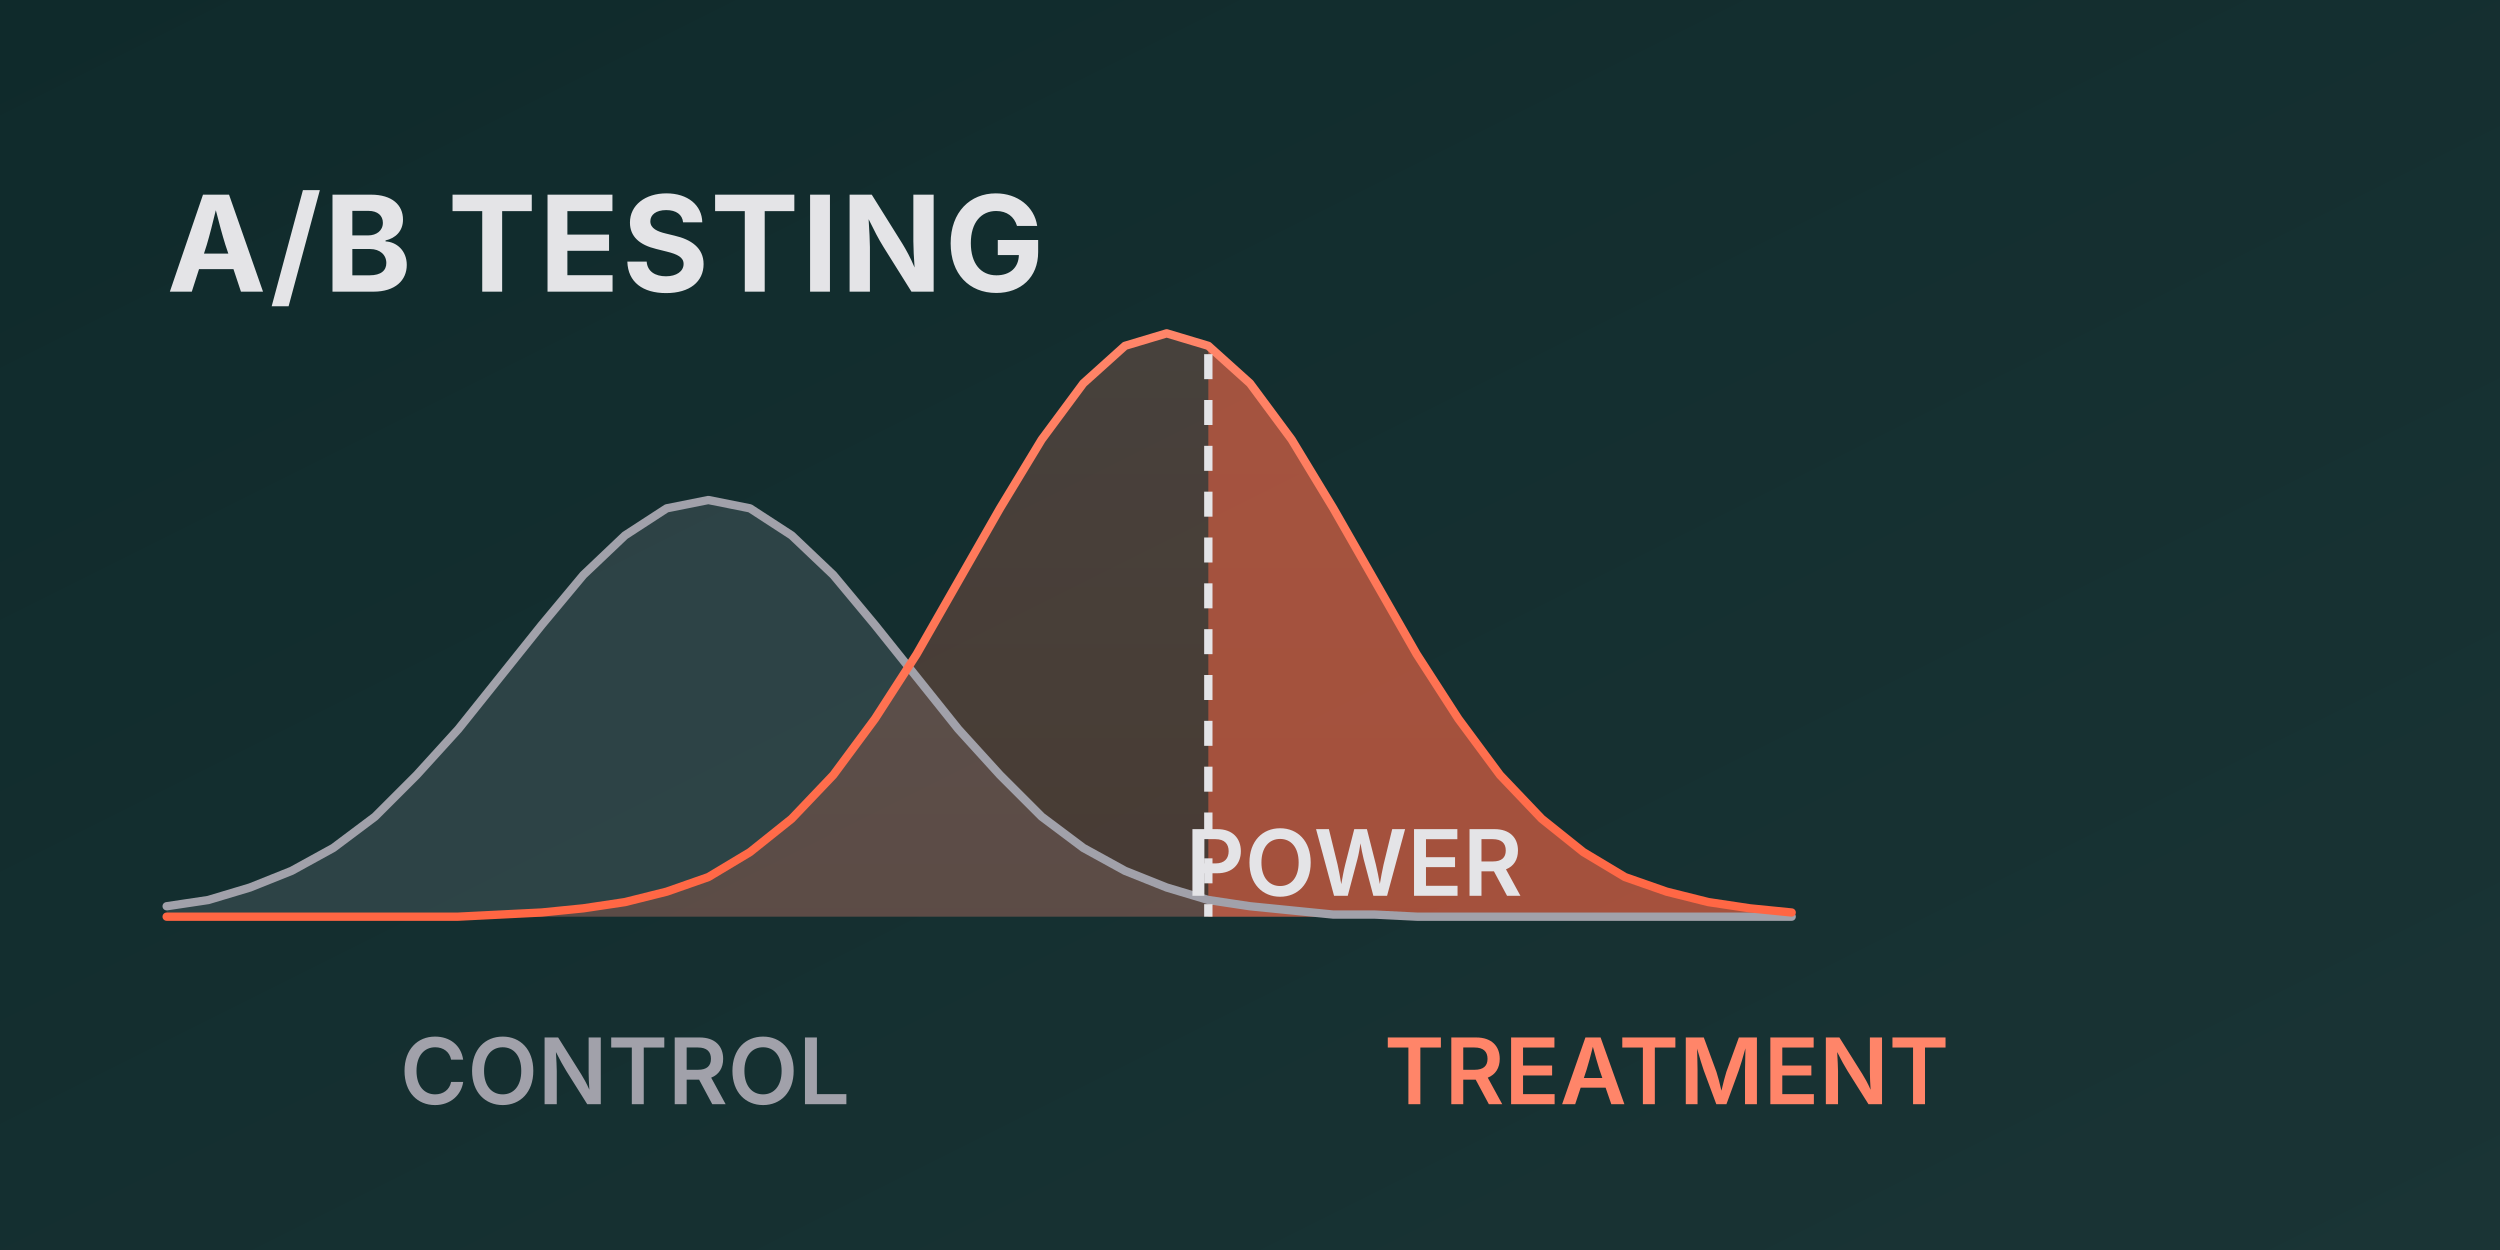
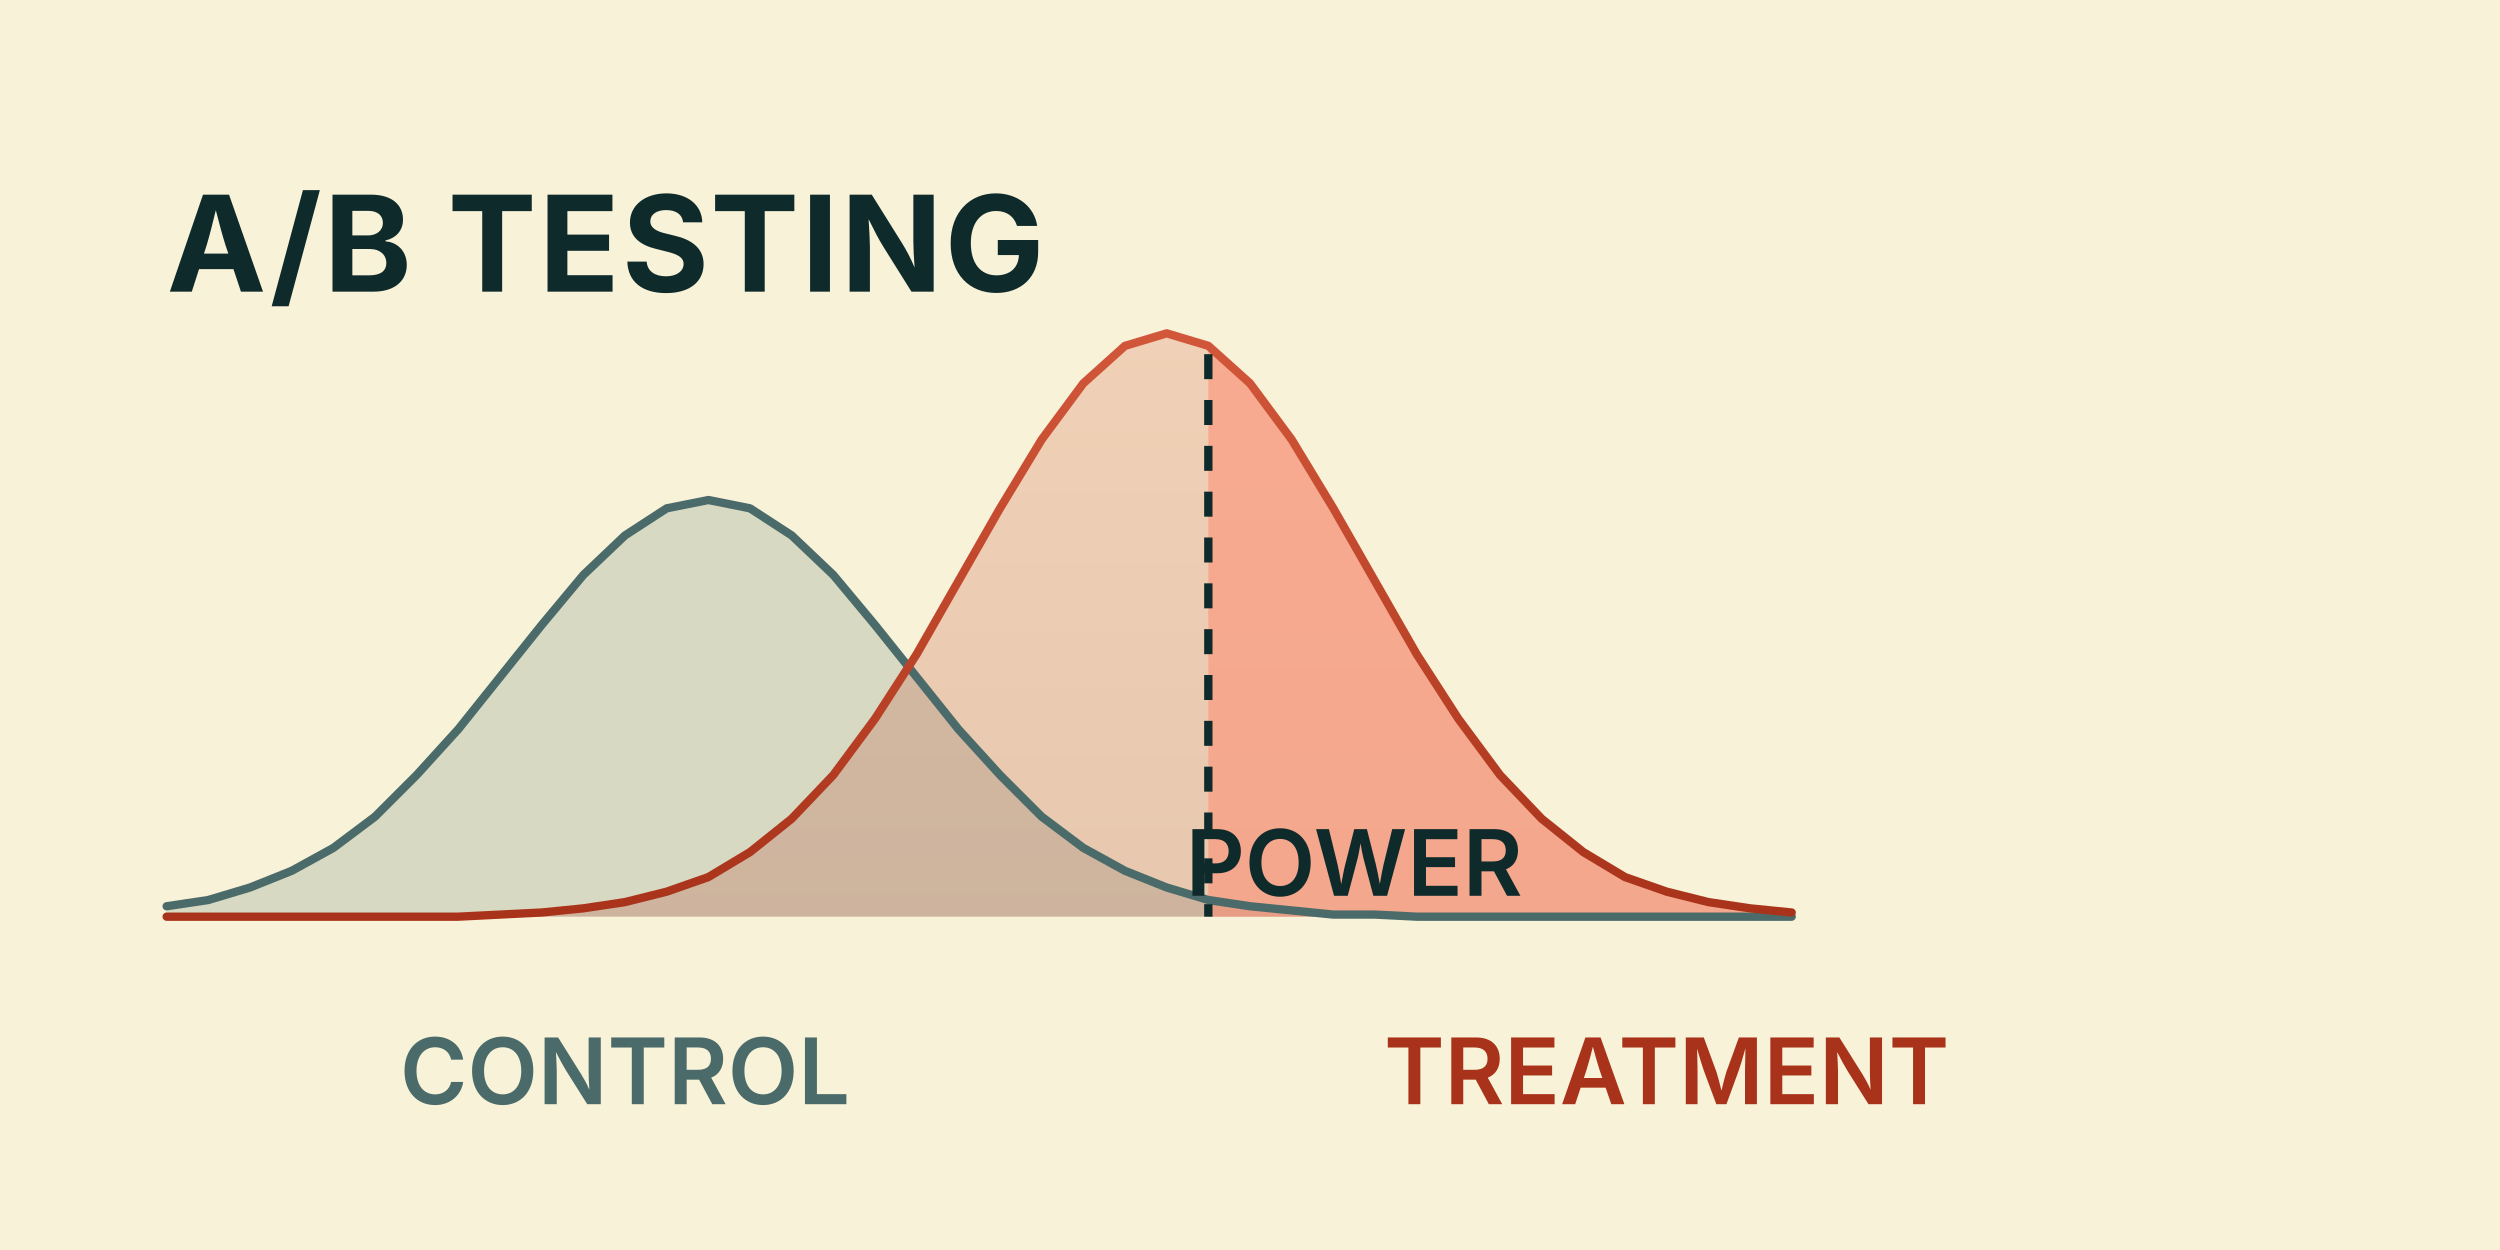
<svg xmlns="http://www.w3.org/2000/svg" viewBox="0 0 1200 600" role="img" aria-label="A/B testing methodology toolkit: control and treatment distributions with power region, plus calibration stats">
  <defs>
    <linearGradient id="ab-bg" x1="0" y1="0" x2="1" y2="1">
      <stop offset="0" stop-color="#0f2a2b" />
      <stop offset="1" stop-color="#1a3435" />
    </linearGradient>
    <linearGradient id="ab-accent" x1="0" y1="0" x2="0" y2="1">
-       <stop offset="0" stop-color="#ff8569" />
-       <stop offset="1" stop-color="#ff6643" />
+       <stop offset="0" stop-color="#d2573a" />
+       <stop offset="1" stop-color="#a8331a" />
    </linearGradient>
  </defs>
-   <rect width="1200" height="600" fill="url(#ab-bg)" />
-   <text x="80" y="140" font-family="Inter, system-ui, sans-serif" font-size="64" font-weight="700" letter-spacing="1" fill="#e4e4e7">A/B TESTING</text>
-   <polygon points="80,435 100,432 120,426 140,418 160,407 180,392 200,372 220,350 240,325 260,300 280,276 300,257 320,244 340,240 360,244 380,257 400,276 420,300 440,325 460,350 480,372 500,392 520,407 540,418 560,426 580,432 600,435 620,437 640,439 660,439 680,440 700,440 720,440 740,440 760,440 780,440 800,440 820,440 840,440 860,440 860,440 80,440" fill="#a1a1aa" opacity="0.18" />
+   <rect width="1200" height="600" fill="#f8f2d8" />
+   <text x="80" y="140" font-family="Inter, system-ui, sans-serif" font-size="64" font-weight="700" letter-spacing="1" fill="#0f2a2b">A/B TESTING</text>
+   <polygon points="80,435 100,432 120,426 140,418 160,407 180,392 200,372 220,350 240,325 260,300 280,276 300,257 320,244 340,240 360,244 380,257 400,276 420,300 440,325 460,350 480,372 500,392 520,407 540,418 560,426 580,432 600,435 620,437 640,439 660,439 680,440 700,440 720,440 740,440 760,440 780,440 800,440 820,440 840,440 860,440 860,440 80,440" fill="#4a6b69" fill-opacity="0.18" />
  <polygon points="80,440 100,440 120,440 140,440 160,440 180,440 200,440 220,440 240,439 260,438 280,436 300,433 320,428 340,421 360,409 380,393 400,372 420,345 440,314 460,279 480,244 500,211 520,184 540,166 560,160 580,166 600,184 620,211 640,244 660,279 680,314 700,345 720,372 740,393 760,409 780,421 800,428 820,433 840,436 860,438 860,440 80,440" fill="url(#ab-accent)" opacity="0.22" />
-   <polygon points="580,166 600,184 620,211 640,244 660,279 680,314 700,345 720,372 740,393 760,409 780,421 800,428 820,433 840,436 860,438 860,440 580,440" fill="#ff6643" opacity="0.5" />
-   <polyline points="80,435 100,432 120,426 140,418 160,407 180,392 200,372 220,350 240,325 260,300 280,276 300,257 320,244 340,240 360,244 380,257 400,276 420,300 440,325 460,350 480,372 500,392 520,407 540,418 560,426 580,432 600,435 620,437 640,439 660,439 680,440 700,440 720,440 740,440 760,440 780,440 800,440 820,440 840,440 860,440" fill="none" stroke="#a1a1aa" stroke-width="4" stroke-linecap="round" stroke-linejoin="round" />
+   <polygon points="580,166 600,184 620,211 640,244 660,279 680,314 700,345 720,372 740,393 760,409 780,421 800,428 820,433 840,436 860,438 860,440 580,440" fill="#ff8569" opacity="0.5" />
+   <polyline points="80,435 100,432 120,426 140,418 160,407 180,392 200,372 220,350 240,325 260,300 280,276 300,257 320,244 340,240 360,244 380,257 400,276 420,300 440,325 460,350 480,372 500,392 520,407 540,418 560,426 580,432 600,435 620,437 640,439 660,439 680,440 700,440 720,440 740,440 760,440 780,440 800,440 820,440 840,440 860,440" fill="none" stroke="#4a6b69" stroke-width="4" stroke-linecap="round" stroke-linejoin="round" />
  <polyline points="80,440 100,440 120,440 140,440 160,440 180,440 200,440 220,440 240,439 260,438 280,436 300,433 320,428 340,421 360,409 380,393 400,372 420,345 440,314 460,279 480,244 500,211 520,184 540,166 560,160 580,166 600,184 620,211 640,244 660,279 680,314 700,345 720,372 740,393 760,409 780,421 800,428 820,433 840,436 860,438" fill="none" stroke="url(#ab-accent)" stroke-width="4" stroke-linecap="round" stroke-linejoin="round" />
-   <line x1="580" y1="170" x2="580" y2="440" stroke="#e4e4e7" stroke-width="4" stroke-dasharray="12 10" />
-   <text x="650" y="430" font-family="Inter, system-ui, sans-serif" font-size="44" font-weight="600" fill="#e4e4e7" text-anchor="middle">POWER</text>
-   <text x="300" y="530" font-family="Inter, system-ui, sans-serif" font-size="44" font-weight="600" fill="#a1a1aa" text-anchor="middle">CONTROL</text>
-   <text x="800" y="530" font-family="Inter, system-ui, sans-serif" font-size="44" font-weight="600" fill="#ff8569" text-anchor="middle">TREATMENT</text>
+   <line x1="580" y1="170" x2="580" y2="440" stroke="#0f2a2b" stroke-width="4" stroke-dasharray="12 10" />
+   <text x="650" y="430" font-family="Inter, system-ui, sans-serif" font-size="44" font-weight="600" fill="#0f2a2b" text-anchor="middle">POWER</text>
+   <text x="300" y="530" font-family="Inter, system-ui, sans-serif" font-size="44" font-weight="600" fill="#4a6b69" text-anchor="middle">CONTROL</text>
+   <text x="800" y="530" font-family="Inter, system-ui, sans-serif" font-size="44" font-weight="600" fill="#a8331a" text-anchor="middle">TREATMENT</text>
</svg>
